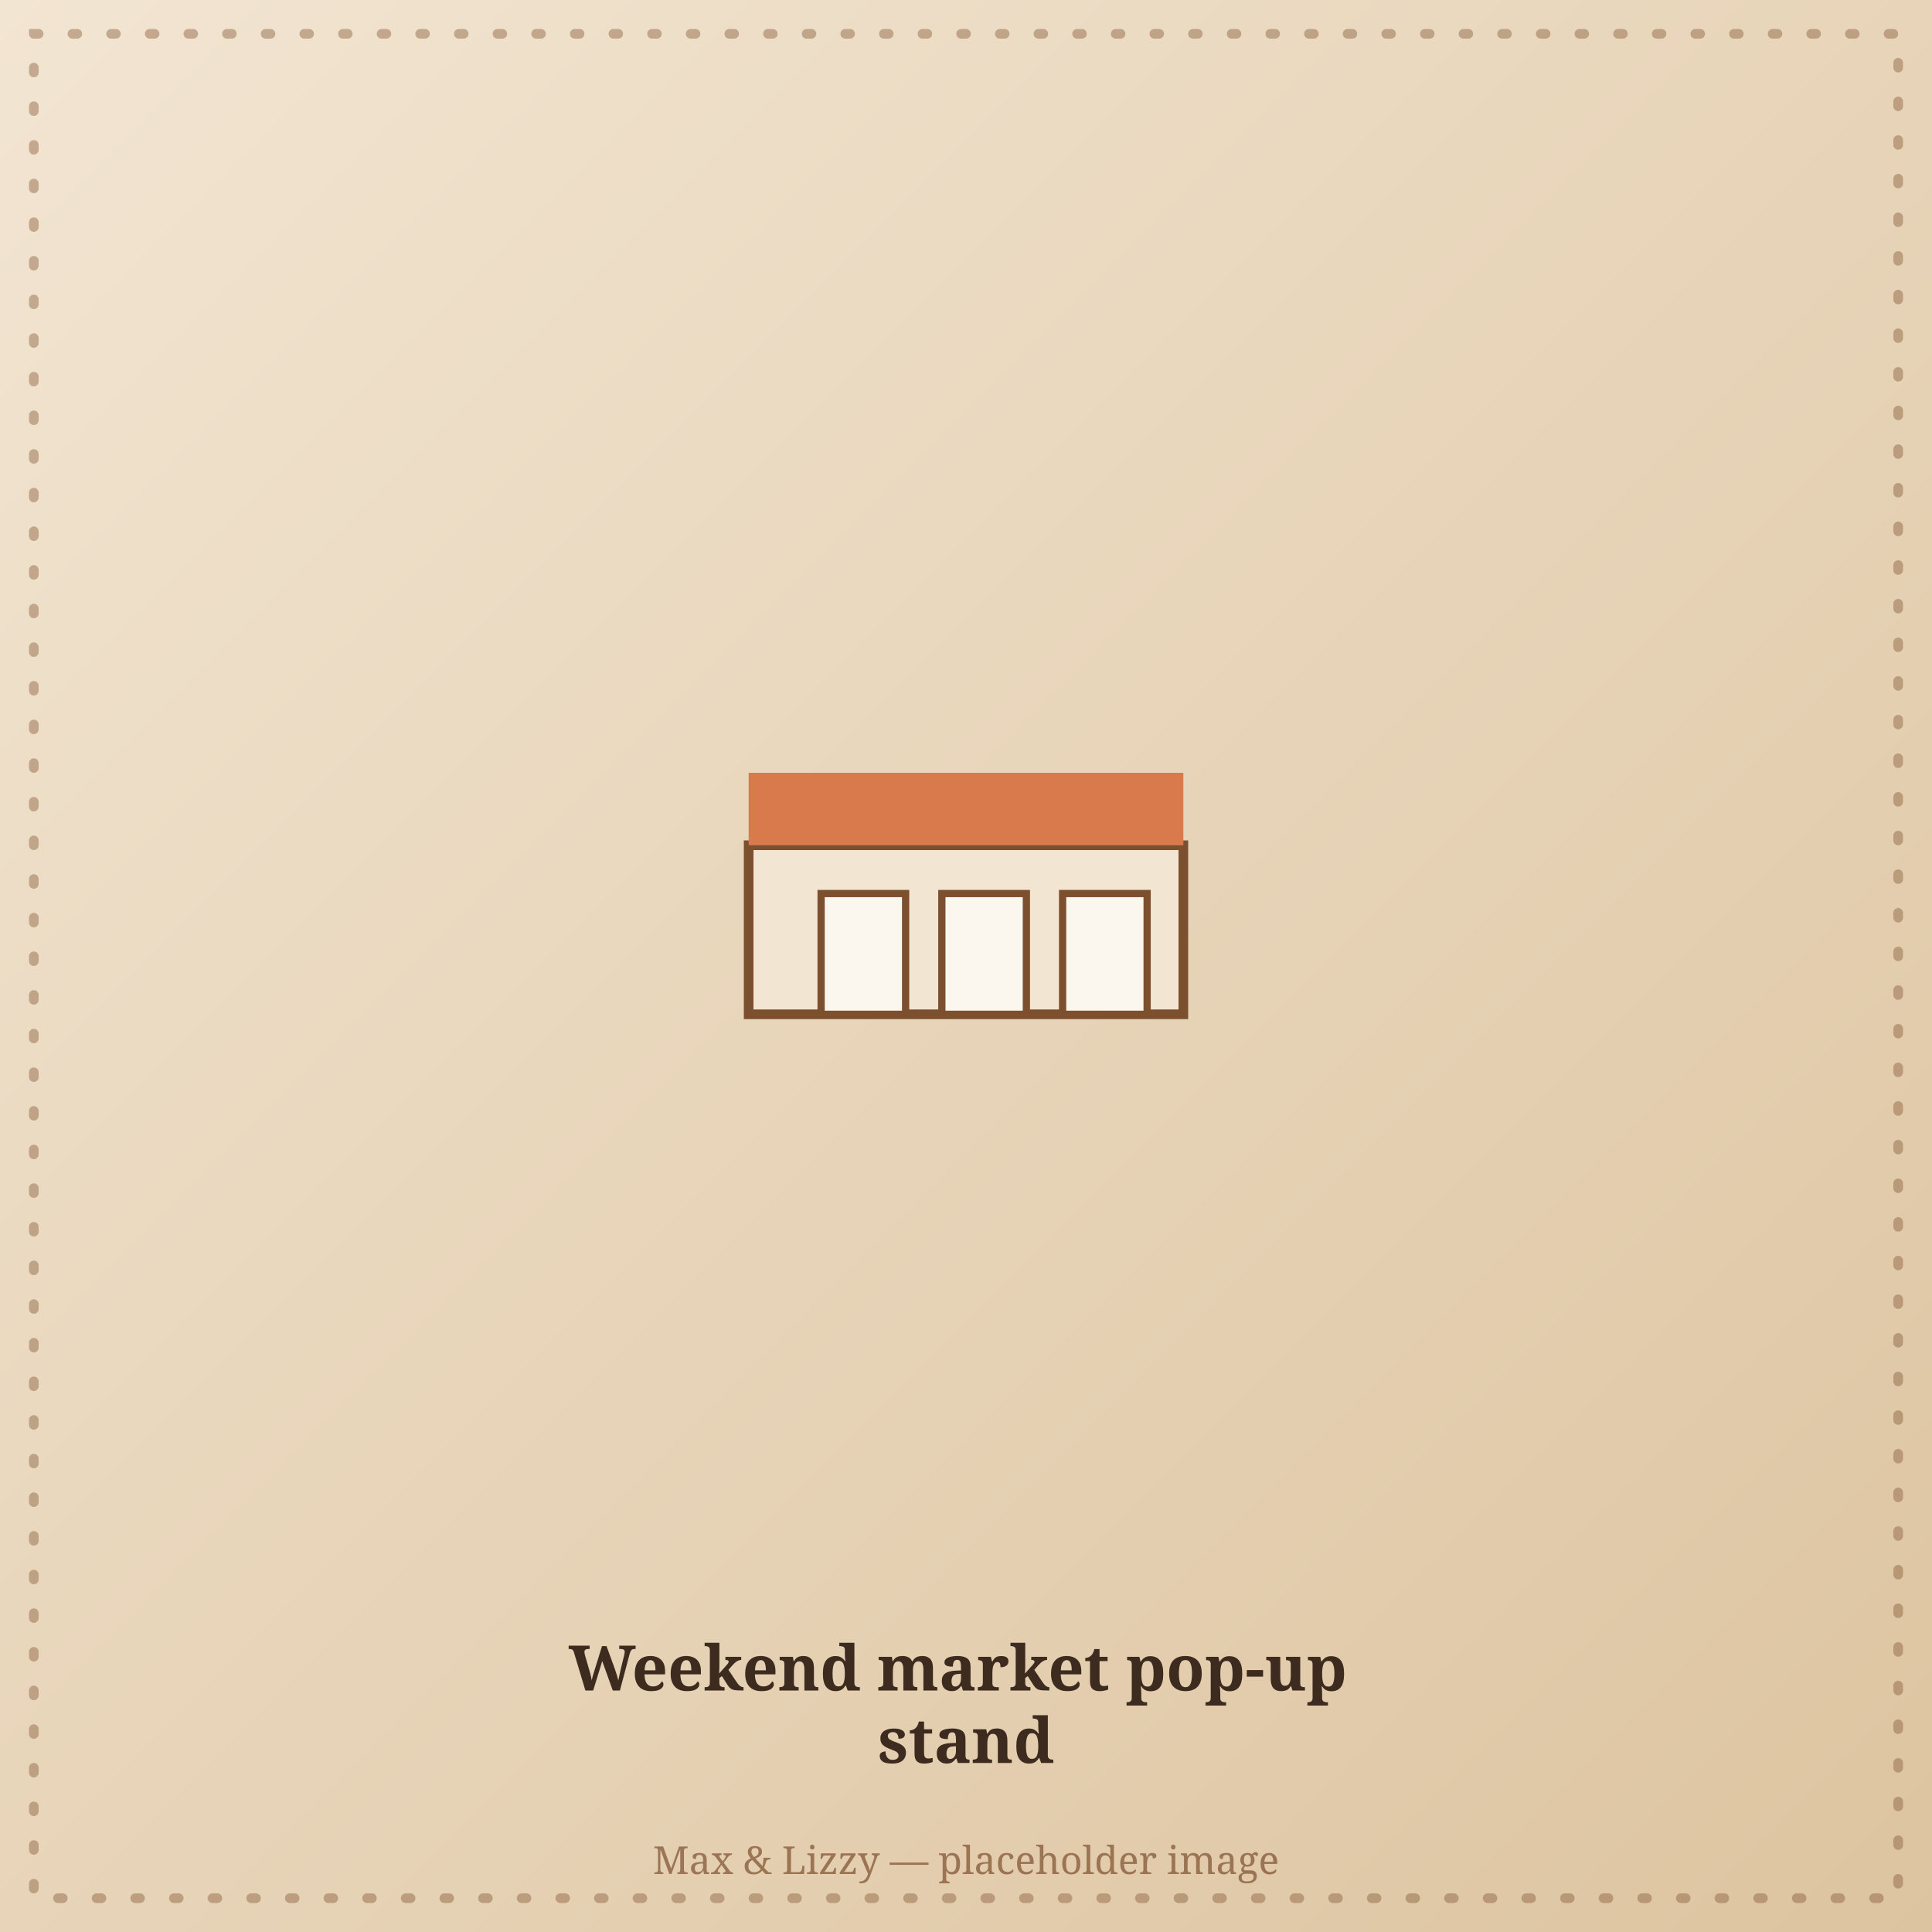
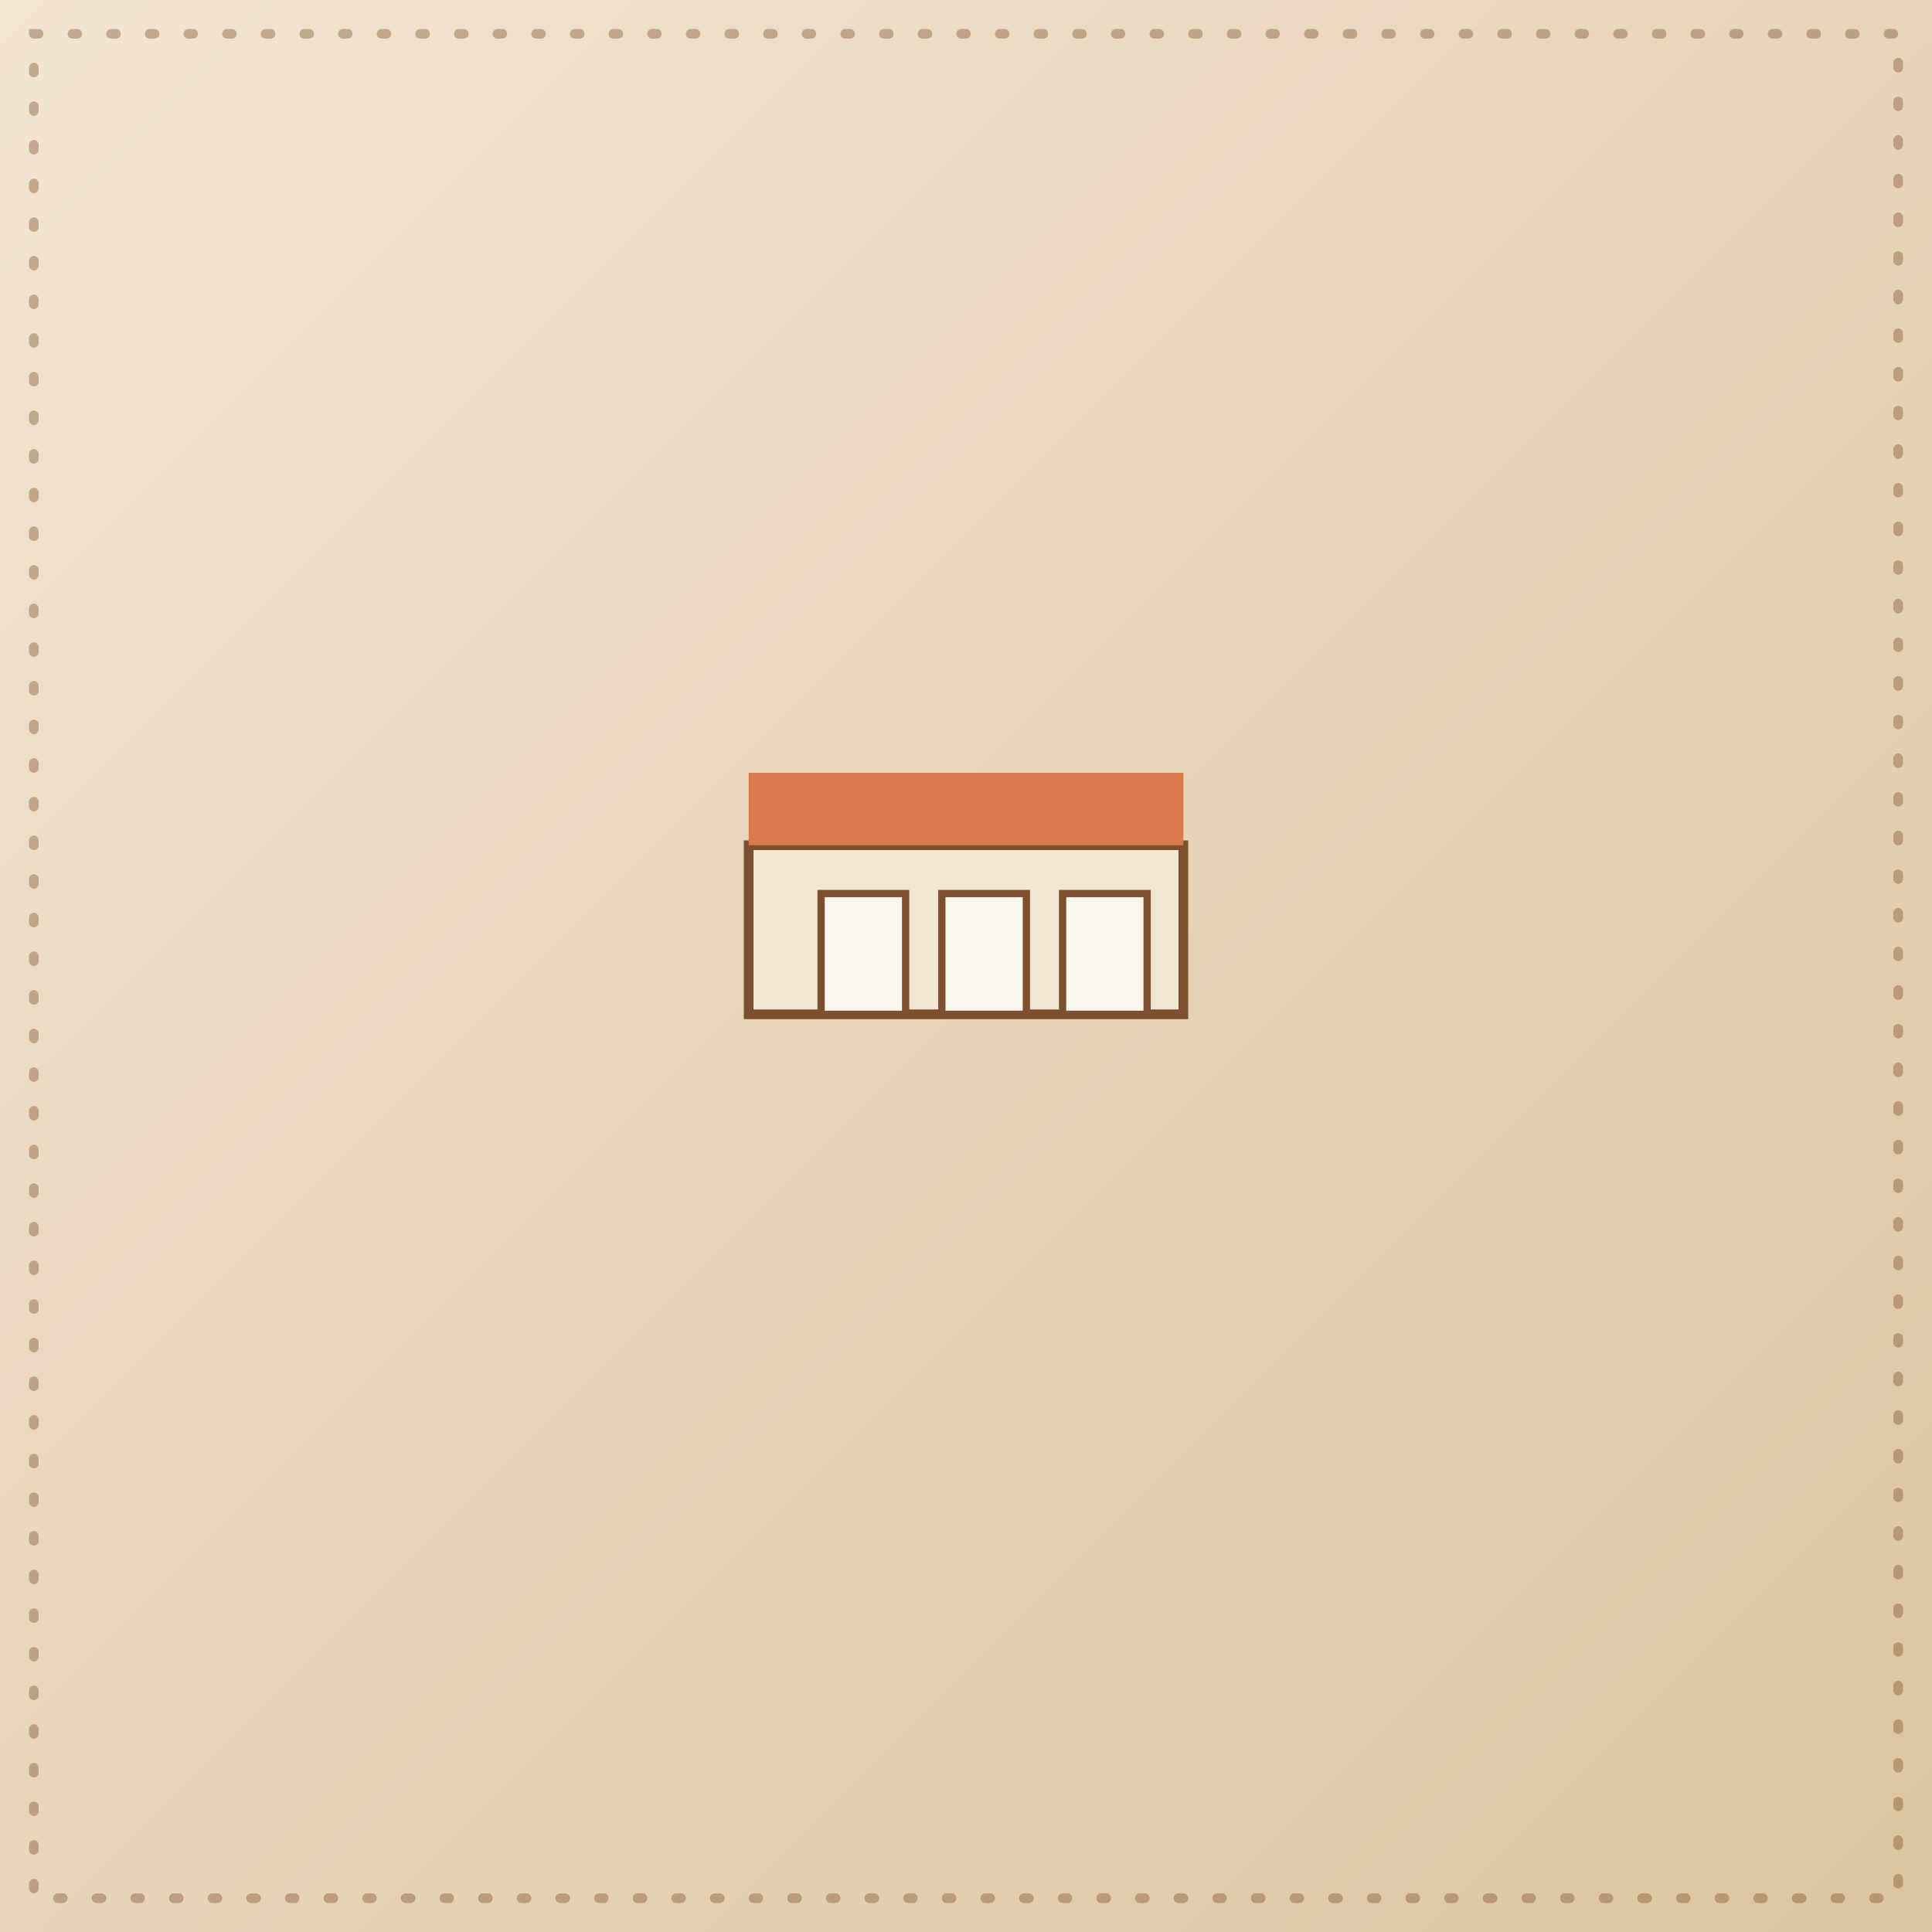
<svg xmlns="http://www.w3.org/2000/svg" width="800" height="800" viewBox="0 0 800 800" role="img" aria-label="Weekend market pop-up stand">
  <defs>
    <linearGradient id="bg" x1="0" y1="0" x2="1" y2="1">
      <stop offset="0%" stop-color="#f2e5d2" />
      <stop offset="100%" stop-color="#ddc4a0" />
    </linearGradient>
  </defs>
  <rect width="800" height="800" fill="url(#bg)" />
  <rect x="14" y="14" width="772" height="772" fill="none" stroke="#7c4f2e" stroke-width="4" stroke-dasharray="2 14" stroke-linecap="round" opacity="0.4" />
  <g>
    <rect x="310" y="350" width="180" height="70" fill="#f2e5d2" stroke="#7c4f2e" stroke-width="4" />
    <rect x="310" y="320" width="180" height="30" fill="#d97a4d" />
    <rect x="340" y="370" width="35" height="50" fill="#fbf6ee" stroke="#7c4f2e" stroke-width="3" />
    <rect x="390" y="370" width="35" height="50" fill="#fbf6ee" stroke="#7c4f2e" stroke-width="3" />
    <rect x="440" y="370" width="35" height="50" fill="#fbf6ee" stroke="#7c4f2e" stroke-width="3" />
  </g>
-   <text x="400" y="700" font-family="Georgia, serif" font-size="26" fill="#3d2b1f" text-anchor="middle" font-weight="600">
-     <tspan x="400" dy="0">Weekend market pop-up</tspan>
-     <tspan x="400" dy="30">stand</tspan>
-   </text>
-   <text x="400" y="776" font-family="Georgia, serif" font-size="16" fill="#7c4f2e" text-anchor="middle" opacity="0.7">Max &amp; Lizzy — placeholder image</text>
</svg>
